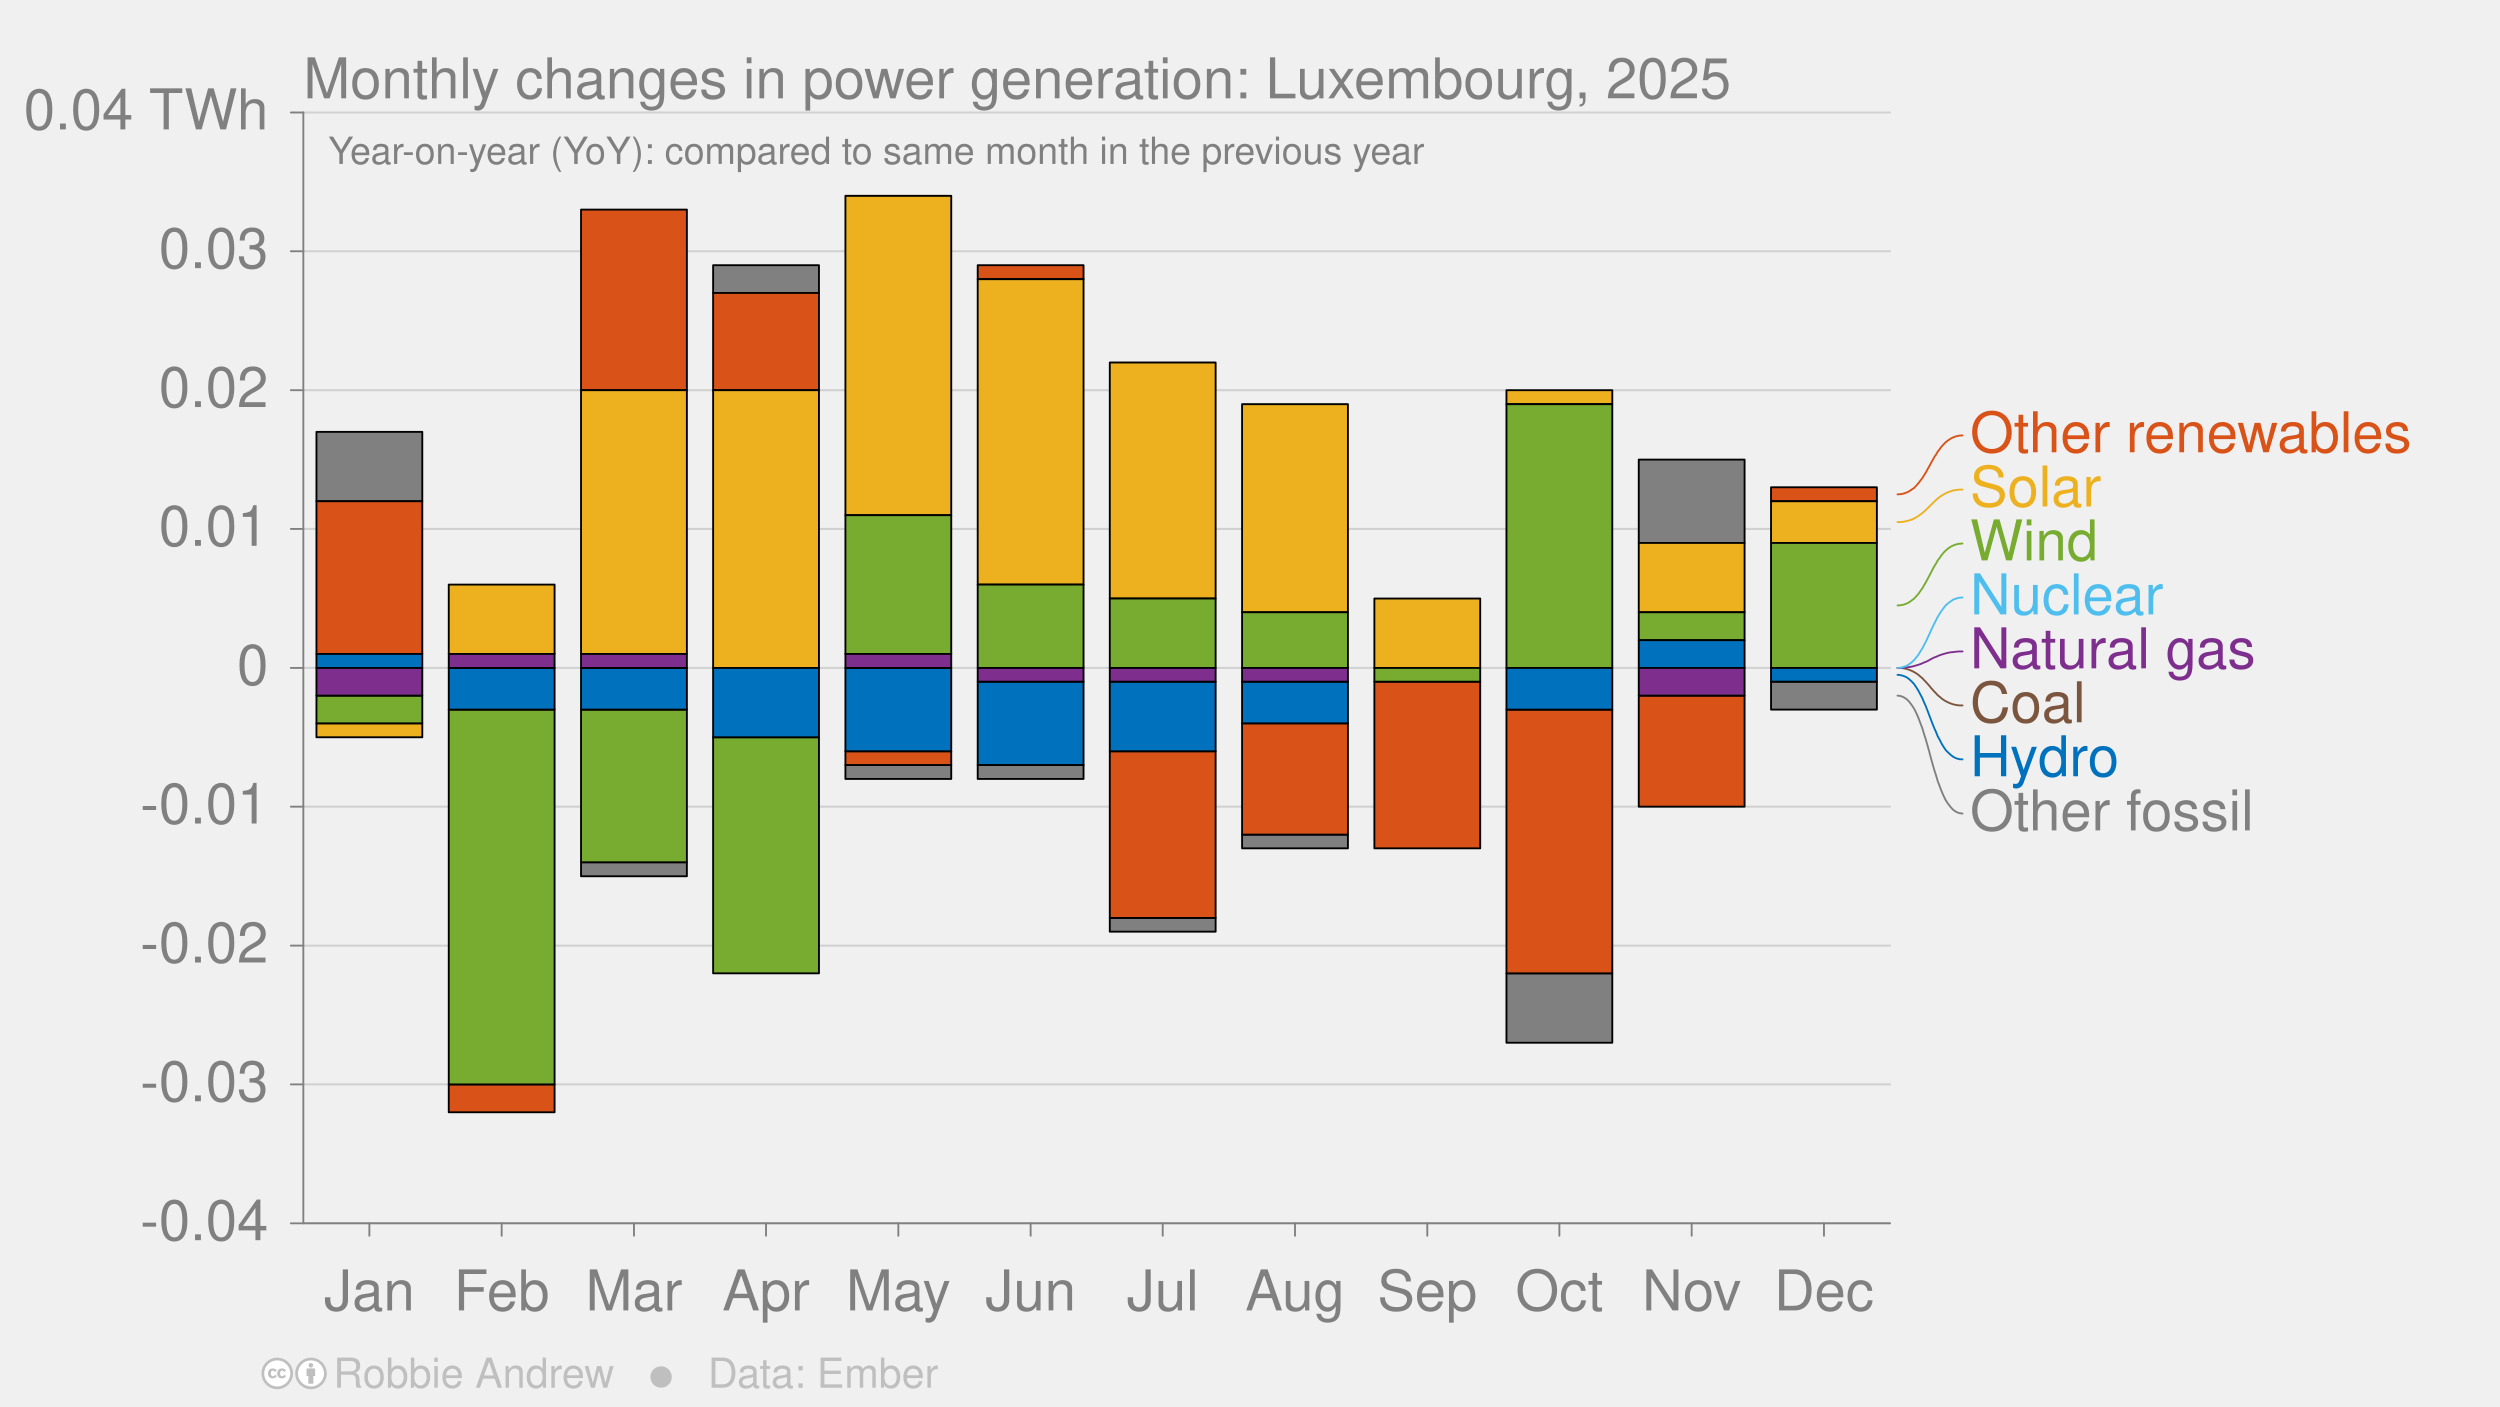
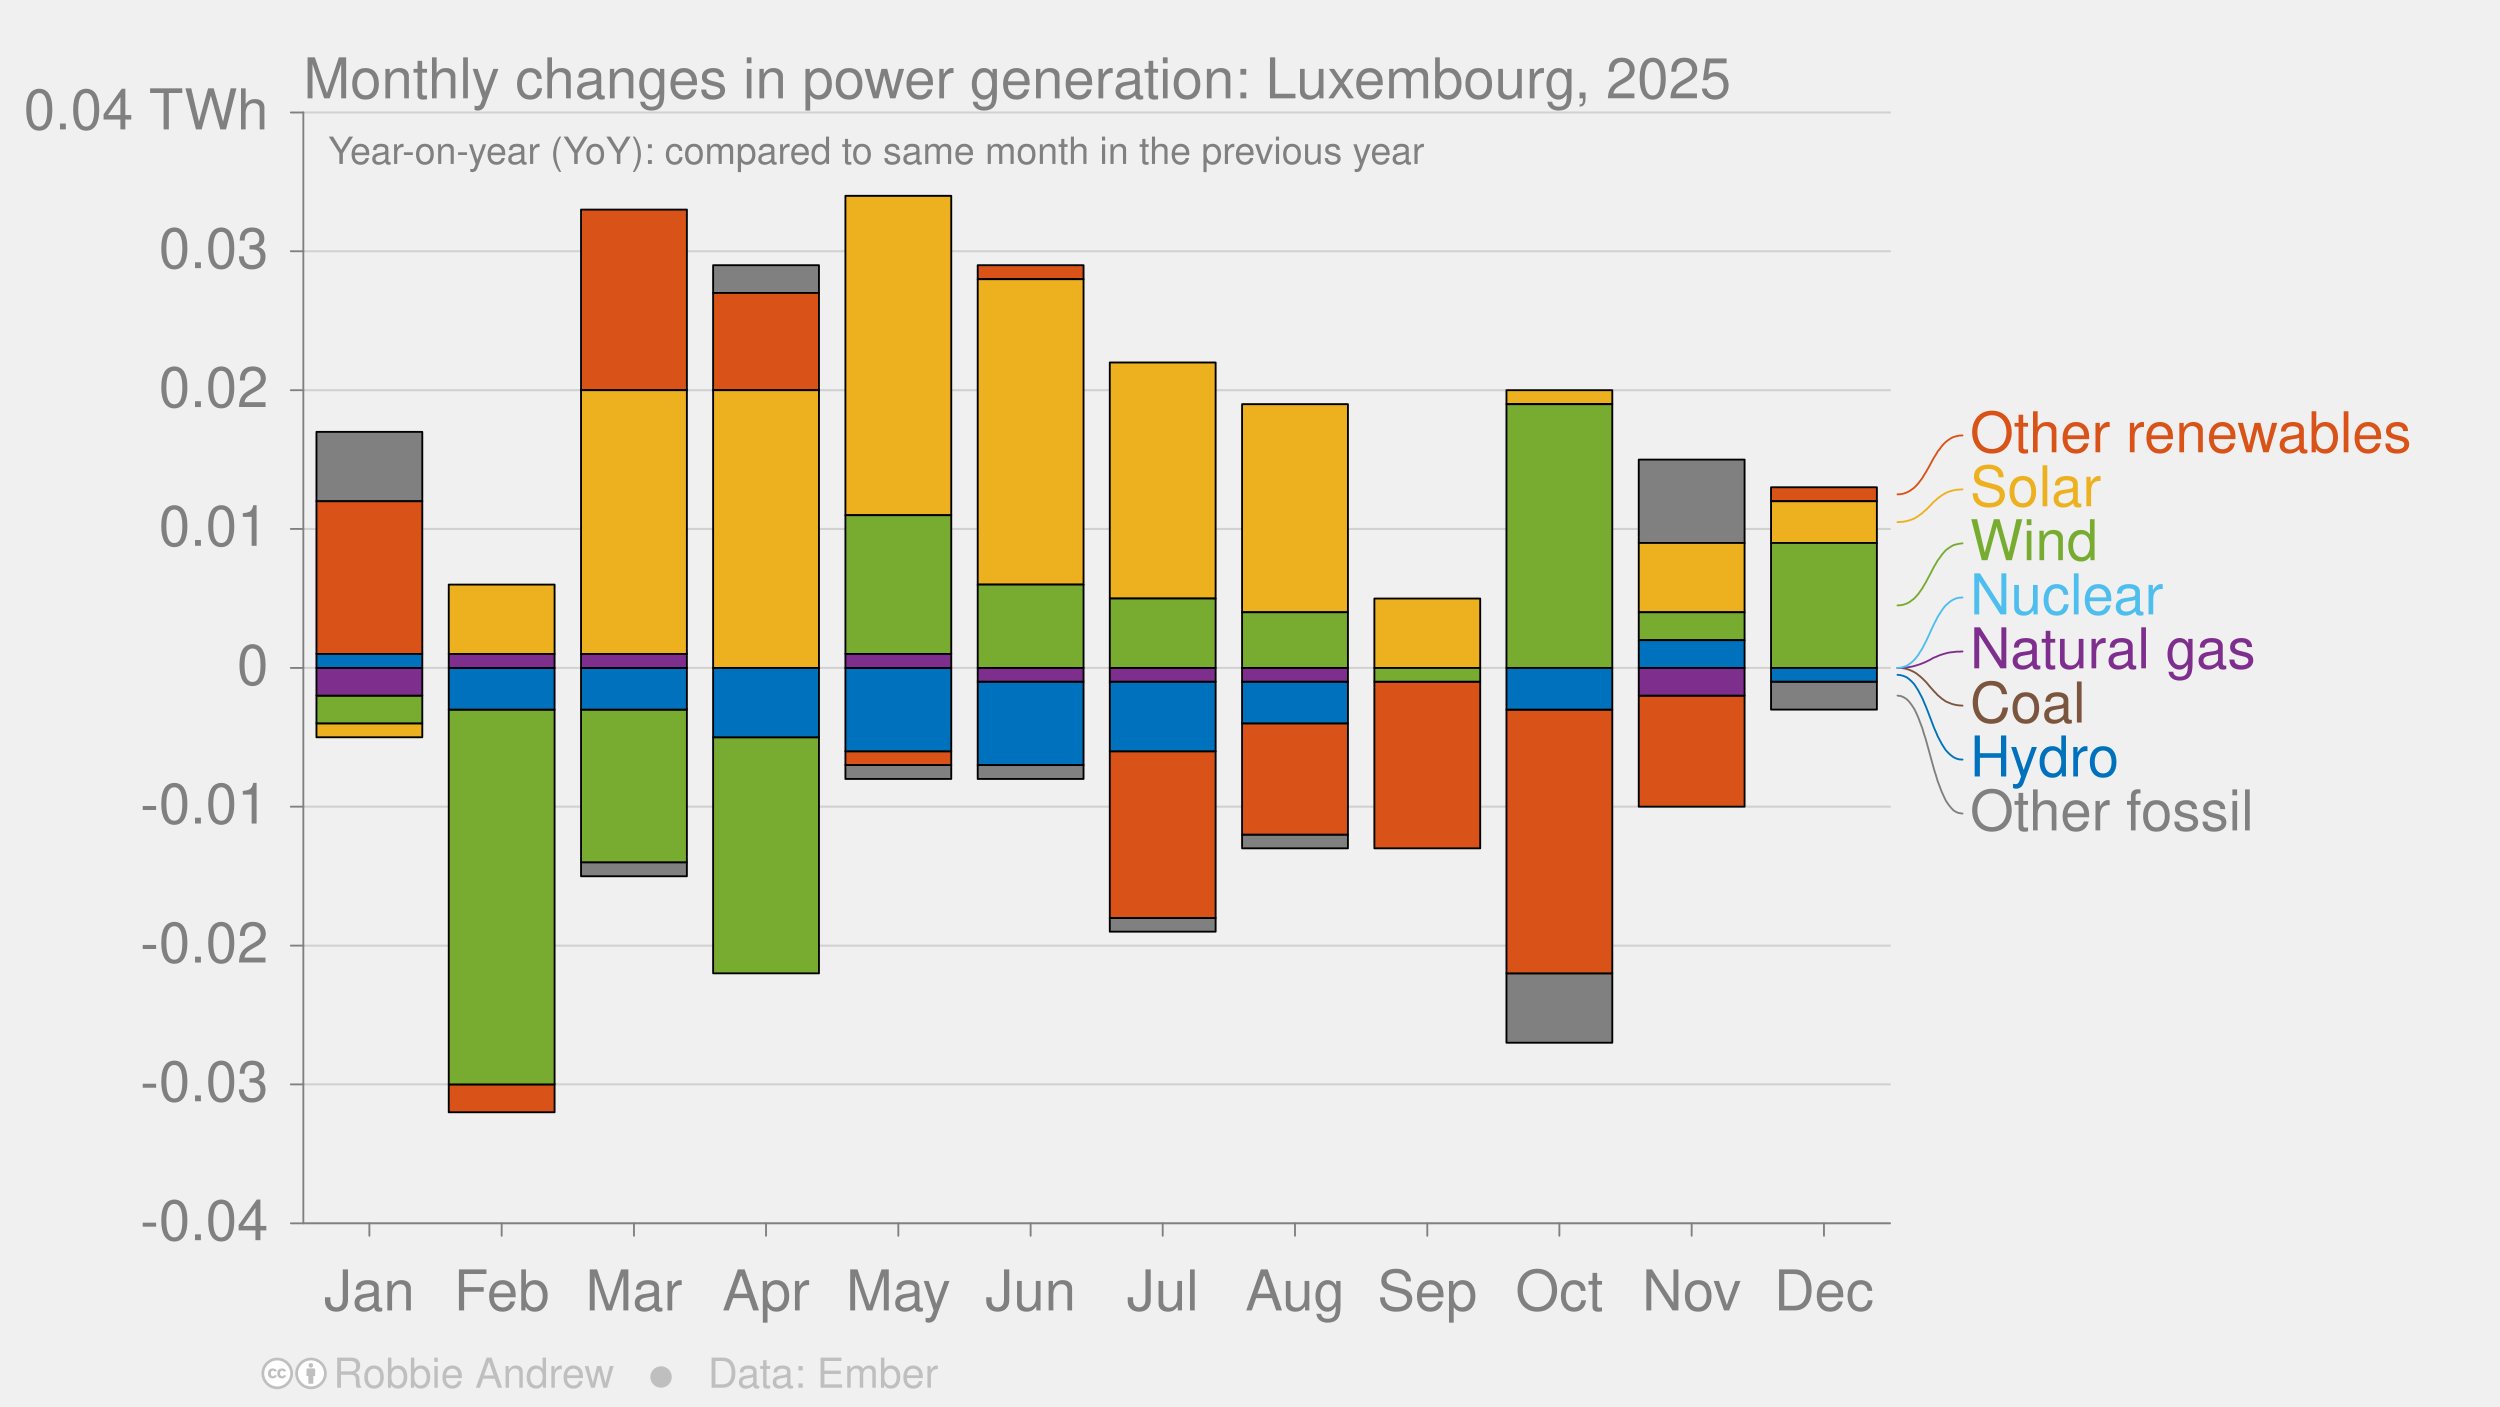
<svg xmlns="http://www.w3.org/2000/svg" xmlns:xlink="http://www.w3.org/1999/xlink" version="1.1" width="100%" height="100%" viewBox="0 0 1200.000 674.916">
  <style type="text/css">
  #main {font-family:Helvetica,Arial,sans-serif; font-size:27.00px;
         fill-opacity:1; fill:#000000; stroke:none; stroke-linejoin:round; stroke-linecap:round; stroke-width:1.00;}
  .marker {stroke-opacity:0;fill-opacity:0;}
  .marker:hover {stroke-opacity:0.5; fill-opacity:1;}
  .ticklabel {font-size:27.00px;fill:#808080;stroke:none;font-family:Helvetica}
  .ytl {text-anchor:end;}
  .dp1 {pointer-events:none;font-size:70%;text-anchor:middle;fill:#000000;}
  .dp2 {pointer-events:none;font-size:70%;text-anchor:middle;fill:#FFFFFF;}
  .numtip {pointer-events:none;}
  .cc {opacity:0.25;}
.dl_fe {background-color:#FDFFDF;display:flex;margin:auto;align-items:center}
.dl_fe_p {font-size:20px;text-align:center;margin:3px}
.dl_el {display:none;pointer-events:none;}
.cc:hover + .dl_el {display:block;}
text:hover + .dl_el {display:block;}
</style>
  <defs>
    <clipPath id="axis_clip">
      <rect x="145.8" y="54.2" width="761.2" height="532.8" />
    </clipPath>
    <path id="line_x" d="M 145.600,0 h 761.600" stroke="#262626" stroke-opacity="0.15" stroke-width="1.00" />
    <path id="tick_y" d="M 145.600,0 h -6.000" stroke="#808080" stroke-width="0.90" />
    <path id="tick_x" d="M 0,587.177 v 6.000" stroke="#808080" stroke-width="0.90" />
  </defs>
  <g id="main">
    <use xlink:href="#line_x" transform="translate(0,587.2)" />
    <use xlink:href="#line_x" transform="translate(0,520.5)" />
    <use xlink:href="#line_x" transform="translate(0,453.9)" />
    <use xlink:href="#line_x" transform="translate(0,387.2)" />
    <use xlink:href="#line_x" transform="translate(0,320.6)" />
    <use xlink:href="#line_x" transform="translate(0,253.9)" />
    <use xlink:href="#line_x" transform="translate(0,187.3)" />
    <use xlink:href="#line_x" transform="translate(0,120.6)" />
    <use xlink:href="#line_x" transform="translate(0,54.0)" />
    <use xlink:href="#tick_y" transform="translate(0,587.2)" />
    <use xlink:href="#tick_y" transform="translate(0,520.5)" />
    <use xlink:href="#tick_y" transform="translate(0,453.9)" />
    <use xlink:href="#tick_y" transform="translate(0,387.2)" />
    <use xlink:href="#tick_y" transform="translate(0,320.6)" />
    <use xlink:href="#tick_y" transform="translate(0,253.9)" />
    <use xlink:href="#tick_y" transform="translate(0,187.3)" />
    <use xlink:href="#tick_y" transform="translate(0,120.6)" />
    <use xlink:href="#tick_y" transform="translate(0,54.0)" />
    <use xlink:href="#tick_x" transform="translate(177.3,0)" />
    <use xlink:href="#tick_x" transform="translate(240.8,0)" />
    <use xlink:href="#tick_x" transform="translate(304.3,0)" />
    <use xlink:href="#tick_x" transform="translate(367.7,0)" />
    <use xlink:href="#tick_x" transform="translate(431.2,0)" />
    <use xlink:href="#tick_x" transform="translate(494.7,0)" />
    <use xlink:href="#tick_x" transform="translate(558.1,0)" />
    <use xlink:href="#tick_x" transform="translate(621.6,0)" />
    <use xlink:href="#tick_x" transform="translate(685.1,0)" />
    <use xlink:href="#tick_x" transform="translate(748.5,0)" />
    <use xlink:href="#tick_x" transform="translate(812.0,0)" />
    <use xlink:href="#tick_x" transform="translate(875.5,0)" />
    <polyline points="145.6,53.993 145.6,587.177 907.2,587.177" stroke="#808080" stroke-width="0.90" fill="none" />
    <text class="ticklabel xtl" transform="translate(177.3,629.0)" text-anchor="middle">Jan</text>
    <text class="ticklabel xtl" transform="translate(240.8,629.0)" text-anchor="middle">Feb</text>
    <text class="ticklabel xtl" transform="translate(304.3,629.0)" text-anchor="middle">Mar</text>
    <text class="ticklabel xtl" transform="translate(367.7,629.0)" text-anchor="middle">Apr</text>
    <text class="ticklabel xtl" transform="translate(431.2,629.0)" text-anchor="middle">May</text>
    <text class="ticklabel xtl" transform="translate(494.7,629.0)" text-anchor="middle">Jun</text>
    <text class="ticklabel xtl" transform="translate(558.1,629.0)" text-anchor="middle">Jul</text>
    <text class="ticklabel xtl" transform="translate(621.6,629.0)" text-anchor="middle">Aug</text>
    <text class="ticklabel xtl" transform="translate(685.1,629.0)" text-anchor="middle">Sep</text>
    <text class="ticklabel xtl" transform="translate(748.5,629.0)" text-anchor="middle">Oct</text>
    <text class="ticklabel xtl" transform="translate(812.0,629.0)" text-anchor="middle">Nov</text>
    <text class="ticklabel xtl" transform="translate(875.5,629.0)" text-anchor="middle">Dec</text>
    <text class="ticklabel ytl" transform="translate(128.8,595.3)">-0.04</text>
    <text class="ticklabel ytl" transform="translate(128.8,528.6)">-0.03</text>
    <text class="ticklabel ytl" transform="translate(128.8,462.0)">-0.02</text>
    <text class="ticklabel ytl" transform="translate(128.8,395.3)">-0.01</text>
    <text class="ticklabel ytl" transform="translate(128.8,328.7)">0</text>
    <text class="ticklabel ytl" transform="translate(128.8,262.0)">0.01</text>
    <text class="ticklabel ytl" transform="translate(128.8,195.4)">0.02</text>
    <text class="ticklabel ytl" transform="translate(128.8,128.7)">0.03</text>
    <text class="ticklabel ytl" transform="translate(128.8,62.1)">0.04 TWh</text>
    <g stroke="#000" stroke-width="0.90" fill="#808080" clip-path="url(#axis_clip)">
      <polygon class="pl" points="151.9,207.3 151.9,240.6 202.7,240.6 202.7,207.3 151.9,207.3" />
      <polygon class="pl" points="278.9,420.6 278.9,413.9 329.7,413.9 329.7,420.6 278.9,420.6" />
      <polygon class="pl" points="342.3,127.3 342.3,140.6 393.1,140.6 393.1,127.3 342.3,127.3" />
      <polygon class="pl" points="405.8,373.9 405.8,367.2 456.6,367.2 456.6,373.9 405.8,373.9" />
      <polygon class="pl" points="469.3,373.9 469.3,367.2 520.1,367.2 520.1,373.9 469.3,373.9" />
      <polygon class="pl" points="532.7,447.2 532.7,440.6 583.5,440.6 583.5,447.2 532.7,447.2" />
      <polygon class="pl" points="596.2,407.2 596.2,400.6 647.0,400.6 647.0,407.2 596.2,407.2" />
      <polygon class="pl" points="723.1,500.5 723.1,467.2 773.9,467.2 773.9,500.5 723.1,500.5" />
      <polygon class="pl" points="786.6,220.6 786.6,260.6 837.4,260.6 837.4,220.6 786.6,220.6" />
      <polygon class="pl" points="850.1,340.6 850.1,327.2 900.9,327.2 900.9,340.6 850.1,340.6" />
    </g>
    <g stroke="#000" stroke-width="0.90" fill="#4DBEEE" clip-path="url(#axis_clip)">
</g>
    <g stroke="#000" stroke-width="0.90" fill="#D95319" clip-path="url(#axis_clip)">
      <polygon class="pl" points="151.9,240.6 151.9,313.9 202.7,313.9 202.7,240.6 151.9,240.6" />
      <polygon class="pl" points="215.4,533.9 215.4,520.5 266.2,520.5 266.2,533.9 215.4,533.9" />
      <polygon class="pl" points="278.9,100.6 278.9,187.3 329.7,187.3 329.7,100.6 278.9,100.6" />
      <polygon class="pl" points="342.3,140.6 342.3,187.3 393.1,187.3 393.1,140.6 342.3,140.6" />
      <polygon class="pl" points="405.8,367.2 405.8,360.6 456.6,360.6 456.6,367.2 405.8,367.2" />
      <polygon class="pl" points="469.3,127.3 469.3,134.0 520.1,134.0 520.1,127.3 469.3,127.3" />
      <polygon class="pl" points="532.7,440.6 532.7,360.6 583.5,360.6 583.5,440.6 532.7,440.6" />
      <polygon class="pl" points="596.2,400.6 596.2,347.2 647.0,347.2 647.0,400.6 596.2,400.6" />
      <polygon class="pl" points="659.7,407.2 659.7,327.2 710.5,327.2 710.5,407.2 659.7,407.2" />
      <polygon class="pl" points="723.1,467.2 723.1,340.6 773.9,340.6 773.9,467.2 723.1,467.2" />
      <polygon class="pl" points="786.6,387.2 786.6,333.9 837.4,333.9 837.4,387.2 786.6,387.2" />
      <polygon class="pl" points="850.1,233.9 850.1,240.6 900.9,240.6 900.9,233.9 850.1,233.9" />
    </g>
    <g stroke="#000" stroke-width="0.90" fill="#EDB120" clip-path="url(#axis_clip)">
      <polygon class="pl" points="151.9,353.9 151.9,347.2 202.7,347.2 202.7,353.9 151.9,353.9" />
      <polygon class="pl" points="215.4,280.6 215.4,313.9 266.2,313.9 266.2,280.6 215.4,280.6" />
      <polygon class="pl" points="278.9,187.3 278.9,313.9 329.7,313.9 329.7,187.3 278.9,187.3" />
      <polygon class="pl" points="342.3,187.3 342.3,320.6 393.1,320.6 393.1,187.3 342.3,187.3" />
      <polygon class="pl" points="405.8,94.0 405.8,247.3 456.6,247.3 456.6,94.0 405.8,94.0" />
      <polygon class="pl" points="469.3,134.0 469.3,280.6 520.1,280.6 520.1,134.0 469.3,134.0" />
      <polygon class="pl" points="532.7,174.0 532.7,287.3 583.5,287.3 583.5,174.0 532.7,174.0" />
      <polygon class="pl" points="596.2,194.0 596.2,293.9 647.0,293.9 647.0,194.0 596.2,194.0" />
      <polygon class="pl" points="659.7,287.3 659.7,320.6 710.5,320.6 710.5,287.3 659.7,287.3" />
      <polygon class="pl" points="723.1,187.3 723.1,194.0 773.9,194.0 773.9,187.3 723.1,187.3" />
      <polygon class="pl" points="786.6,260.6 786.6,293.9 837.4,293.9 837.4,260.6 786.6,260.6" />
      <polygon class="pl" points="850.1,240.6 850.1,260.6 900.9,260.6 900.9,240.6 850.1,240.6" />
    </g>
    <g stroke="#000" stroke-width="0.90" fill="#77AC30" clip-path="url(#axis_clip)">
      <polygon class="pl" points="151.9,347.2 151.9,333.9 202.7,333.9 202.7,347.2 151.9,347.2" />
      <polygon class="pl" points="215.4,520.5 215.4,340.6 266.2,340.6 266.2,520.5 215.4,520.5" />
      <polygon class="pl" points="278.9,413.9 278.9,340.6 329.7,340.6 329.7,413.9 278.9,413.9" />
      <polygon class="pl" points="342.3,467.2 342.3,353.9 393.1,353.9 393.1,467.2 342.3,467.2" />
      <polygon class="pl" points="405.8,247.3 405.8,313.9 456.6,313.9 456.6,247.3 405.8,247.3" />
      <polygon class="pl" points="469.3,280.6 469.3,320.6 520.1,320.6 520.1,280.6 469.3,280.6" />
      <polygon class="pl" points="532.7,287.3 532.7,320.6 583.5,320.6 583.5,287.3 532.7,287.3" />
      <polygon class="pl" points="596.2,293.9 596.2,320.6 647.0,320.6 647.0,293.9 596.2,293.9" />
      <polygon class="pl" points="659.7,327.2 659.7,320.6 710.5,320.6 710.5,327.2 659.7,327.2" />
      <polygon class="pl" points="723.1,194.0 723.1,320.6 773.9,320.6 773.9,194.0 723.1,194.0" />
      <polygon class="pl" points="786.6,293.9 786.6,307.3 837.4,307.3 837.4,293.9 786.6,293.9" />
      <polygon class="pl" points="850.1,260.6 850.1,320.6 900.9,320.6 900.9,260.6 850.1,260.6" />
    </g>
    <g stroke="#000" stroke-width="0.90" fill="#0072BD" clip-path="url(#axis_clip)">
      <polygon class="pl" points="151.9,313.9 151.9,320.6 202.7,320.6 202.7,313.9 151.9,313.9" />
      <polygon class="pl" points="215.4,340.6 215.4,320.6 266.2,320.6 266.2,340.6 215.4,340.6" />
      <polygon class="pl" points="278.9,340.6 278.9,320.6 329.7,320.6 329.7,340.6 278.9,340.6" />
      <polygon class="pl" points="342.3,353.9 342.3,320.6 393.1,320.6 393.1,353.9 342.3,353.9" />
      <polygon class="pl" points="405.8,360.6 405.8,320.6 456.6,320.6 456.6,360.6 405.8,360.6" />
      <polygon class="pl" points="469.3,367.2 469.3,327.2 520.1,327.2 520.1,367.2 469.3,367.2" />
      <polygon class="pl" points="532.7,360.6 532.7,327.2 583.5,327.2 583.5,360.6 532.7,360.6" />
      <polygon class="pl" points="596.2,347.2 596.2,327.2 647.0,327.2 647.0,347.2 596.2,347.2" />
      <polygon class="pl" points="723.1,340.6 723.1,320.6 773.9,320.6 773.9,340.6 723.1,340.6" />
      <polygon class="pl" points="786.6,307.3 786.6,320.6 837.4,320.6 837.4,307.3 786.6,307.3" />
      <polygon class="pl" points="850.1,327.2 850.1,320.6 900.9,320.6 900.9,327.2 850.1,327.2" />
    </g>
    <g stroke="#000" stroke-width="0.90" fill="#7E2F8E" clip-path="url(#axis_clip)">
      <polygon class="pl" points="151.9,333.9 151.9,320.6 202.7,320.6 202.7,333.9 151.9,333.9" />
      <polygon class="pl" points="215.4,313.9 215.4,320.6 266.2,320.6 266.2,313.9 215.4,313.9" />
      <polygon class="pl" points="278.9,313.9 278.9,320.6 329.7,320.6 329.7,313.9 278.9,313.9" />
      <polygon class="pl" points="405.8,313.9 405.8,320.6 456.6,320.6 456.6,313.9 405.8,313.9" />
      <polygon class="pl" points="469.3,327.2 469.3,320.6 520.1,320.6 520.1,327.2 469.3,327.2" />
      <polygon class="pl" points="532.7,327.2 532.7,320.6 583.5,320.6 583.5,327.2 532.7,327.2" />
      <polygon class="pl" points="596.2,327.2 596.2,320.6 647.0,320.6 647.0,327.2 596.2,327.2" />
      <polygon class="pl" points="786.6,333.9 786.6,320.6 837.4,320.6 837.4,333.9 786.6,333.9" />
    </g>
    <g stroke="#000" stroke-width="0.90" fill="#7B553E" clip-path="url(#axis_clip)">
</g>
-     <text transform="translate(945.6,338.6)" dy="8.1" font-size="27.00" fill="#7B553E" stroke="none">Coal</text>
+     <text transform="translate(945.6,338.7)" dy="8.1" font-size="27.00" fill="#7B553E" stroke="none">Coal</text>
    <text transform="translate(945.6,312.7)" dy="8.1" font-size="27.00" fill="#7E2F8E" stroke="none">Natural gas</text>
-     <text transform="translate(945.6,364.5)" dy="8.1" font-size="27.00" fill="#0072BD" stroke="none">Hydro</text>
-     <text transform="translate(945.6,260.9)" dy="8.1" font-size="27.00" fill="#77AC30" stroke="none">Wind</text>
-     <text transform="translate(945.6,235.0)" dy="8.1" font-size="27.00" fill="#EDB120" stroke="none">Solar</text>
+     <text transform="translate(945.6,364.6)" dy="8.1" font-size="27.00" fill="#0072BD" stroke="none">Hydro</text>
+     <text transform="translate(945.6,260.8)" dy="8.1" font-size="27.00" fill="#77AC30" stroke="none">Wind</text>
+     <text transform="translate(945.6,234.9)" dy="8.1" font-size="27.00" fill="#EDB120" stroke="none">Solar</text>
    <text transform="translate(945.6,209.0)" dy="8.1" font-size="27.00" fill="#D95319" stroke="none">Other renewables</text>
    <text transform="translate(945.6,286.8)" dy="8.1" font-size="27.00" fill="#4DBEEE" stroke="none">Nuclear</text>
    <text transform="translate(945.6,390.5)" dy="8.1" font-size="27.00" fill="#808080" stroke="none">Other fossil</text>
-     <polyline class="pl" points="910.8,320.6 912.4,320.6 913.8,320.8 915.2,321.1 916.4,321.5 917.6,322.0 918.8,322.6 919.8,323.2 920.8,323.9 921.7,324.7 922.7,325.5 923.5,326.4 924.4,327.3 925.2,328.2 926.0,329.1 926.8,330.1 927.6,331.0 928.4,331.9 929.3,332.8 930.1,333.7 931.1,334.5 932.0,335.3 933.0,336.0 934.0,336.6 935.2,337.2 936.4,337.7 937.6,338.1 939.0,338.4 940.4,338.6 942.0,338.6" stroke="#7B553E" stroke-width="0.90" stroke-opacity="1.00" fill="none" />
-     <polyline class="pl" points="910.8,320.6 912.4,320.6 913.8,320.5 915.2,320.3 916.4,320.2 917.6,320.0 918.8,319.7 919.8,319.4 920.8,319.1 921.7,318.8 922.7,318.4 923.5,318.0 924.4,317.7 925.2,317.3 926.0,316.9 926.8,316.4 927.6,316.0 928.4,315.6 929.3,315.3 930.1,314.9 931.1,314.5 932.0,314.2 933.0,313.9 934.0,313.6 935.2,313.3 936.4,313.1 937.6,313.0 939.0,312.8 940.4,312.7 942.0,312.7" stroke="#7E2F8E" stroke-width="0.90" stroke-opacity="1.00" fill="none" />
-     <polyline class="pl" points="910.8,323.9 912.4,324.1 913.8,324.5 915.2,325.1 916.4,326.0 917.6,327.1 918.8,328.4 919.8,329.9 920.8,331.5 921.7,333.2 922.7,335.1 923.5,337.0 924.4,339.0 925.2,341.1 926.0,343.2 926.8,345.3 927.6,347.4 928.4,349.4 929.3,351.4 930.1,353.4 931.1,355.2 932.0,357.0 933.0,358.6 934.0,360.1 935.2,361.3 936.4,362.4 937.6,363.3 939.0,364.0 940.4,364.4 942.0,364.5" stroke="#0072BD" stroke-width="0.90" stroke-opacity="1.00" fill="none" />
-     <polyline class="pl" points="910.8,290.6 912.4,290.5 913.8,290.2 915.2,289.7 916.4,289.1 917.6,288.2 918.8,287.3 919.8,286.2 920.8,285.1 921.7,283.8 922.7,282.4 923.5,281.0 924.4,279.5 925.2,278.0 926.0,276.5 926.8,275.0 927.6,273.4 928.4,271.9 929.3,270.5 930.1,269.0 931.1,267.7 932.0,266.4 933.0,265.2 934.0,264.2 935.2,263.2 936.4,262.4 937.6,261.8 939.0,261.3 940.4,261.0 942.0,260.9" stroke="#77AC30" stroke-width="0.90" stroke-opacity="1.00" fill="none" />
-     <polyline class="pl" points="910.8,250.6 912.4,250.6 913.8,250.4 915.2,250.1 916.4,249.8 917.6,249.4 918.8,248.9 919.8,248.3 920.8,247.7 921.7,247.0 922.7,246.3 923.5,245.6 924.4,244.8 925.2,244.0 926.0,243.2 926.8,242.4 927.6,241.6 928.4,240.8 929.3,240.0 930.1,239.3 931.1,238.5 932.0,237.9 933.0,237.3 934.0,236.7 935.2,236.2 936.4,235.8 937.6,235.4 939.0,235.2 940.4,235.0 942.0,235.0" stroke="#EDB120" stroke-width="0.90" stroke-opacity="1.00" fill="none" />
-     <polyline class="pl" points="910.8,237.3 912.4,237.2 913.8,236.9 915.2,236.4 916.4,235.8 917.6,235.0 918.8,234.2 919.8,233.1 920.8,232.0 921.7,230.8 922.7,229.5 923.5,228.2 924.4,226.8 925.2,225.3 926.0,223.9 926.8,222.4 927.6,221.0 928.4,219.5 929.3,218.2 930.1,216.8 931.1,215.5 932.0,214.3 933.0,213.2 934.0,212.2 935.2,211.3 936.4,210.5 937.6,209.9 939.0,209.4 940.4,209.1 942.0,209.0" stroke="#D95319" stroke-width="0.90" stroke-opacity="1.00" fill="none" />
-     <polyline class="pl" points="910.8,320.6 912.4,320.5 913.8,320.1 915.2,319.6 916.4,318.8 917.6,317.9 918.8,316.8 919.8,315.6 920.8,314.3 921.7,312.8 922.7,311.3 923.5,309.7 924.4,308.0 925.2,306.3 926.0,304.6 926.8,302.8 927.6,301.1 928.4,299.4 929.3,297.7 930.1,296.1 931.1,294.5 932.0,293.1 933.0,291.8 934.0,290.5 935.2,289.5 936.4,288.6 937.6,287.8 939.0,287.3 940.4,286.9 942.0,286.8" stroke="#4DBEEE" stroke-width="0.90" stroke-opacity="1.00" fill="none" />
-     <polyline class="pl" points="910.8,333.9 912.4,334.1 913.8,334.7 915.2,335.6 916.4,336.8 917.6,338.4 918.8,340.2 919.8,342.2 920.8,344.5 921.7,346.9 922.7,349.5 923.5,352.2 924.4,355.0 925.2,357.8 926.0,360.7 926.8,363.7 927.6,366.6 928.4,369.4 929.3,372.2 930.1,374.9 931.1,377.5 932.0,379.9 933.0,382.2 934.0,384.2 935.2,386.0 936.4,387.5 937.6,388.8 939.0,389.7 940.4,390.3 942.0,390.5" stroke="#808080" stroke-width="0.90" stroke-opacity="1.00" fill="none" />
+     <polyline class="pl" points="910.8,320.6 912.4,320.6 913.8,320.8 915.2,321.1 916.4,321.5 917.6,322.0 918.8,322.6 919.8,323.2 920.8,324.0 921.7,324.7 922.7,325.6 923.5,326.4 924.4,327.3 925.2,328.2 926.0,329.2 926.8,330.1 927.6,331.0 928.4,331.9 929.3,332.8 930.1,333.7 931.1,334.5 932.0,335.3 933.0,336.0 934.0,336.7 935.2,337.2 936.4,337.7 937.6,338.1 939.0,338.4 940.4,338.6 942.0,338.7" stroke="#7B553E" stroke-width="0.90" stroke-opacity="1.00" fill="none" />
+     <polyline class="pl" points="910.8,320.6 912.4,320.6 913.8,320.5 915.2,320.4 916.4,320.2 917.6,320.0 918.8,319.7 919.8,319.4 920.8,319.1 921.7,318.8 922.7,318.4 923.5,318.1 924.4,317.7 925.2,317.3 926.0,316.9 926.8,316.5 927.6,316.0 928.4,315.6 929.3,315.3 930.1,314.9 931.1,314.5 932.0,314.2 933.0,313.9 934.0,313.6 935.2,313.3 936.4,313.1 937.6,313.0 939.0,312.8 940.4,312.8 942.0,312.7" stroke="#7E2F8E" stroke-width="0.90" stroke-opacity="1.00" fill="none" />
+     <polyline class="pl" points="910.8,323.9 912.4,324.1 913.8,324.5 915.2,325.1 916.4,326.0 917.6,327.1 918.8,328.4 919.8,329.9 920.8,331.5 921.7,333.2 922.7,335.1 923.5,337.0 924.4,339.1 925.2,341.1 926.0,343.2 926.8,345.3 927.6,347.4 928.4,349.5 929.3,351.5 930.1,353.4 931.1,355.3 932.0,357.0 933.0,358.6 934.0,360.1 935.2,361.4 936.4,362.5 937.6,363.4 939.0,364.1 940.4,364.5 942.0,364.6" stroke="#0072BD" stroke-width="0.90" stroke-opacity="1.00" fill="none" />
+     <polyline class="pl" points="910.8,290.6 912.4,290.5 913.8,290.2 915.2,289.7 916.4,289.1 917.6,288.2 918.8,287.3 919.8,286.2 920.8,285.1 921.7,283.8 922.7,282.4 923.5,281.0 924.4,279.5 925.2,278.0 926.0,276.5 926.8,275.0 927.6,273.4 928.4,271.9 929.3,270.4 930.1,269.0 931.1,267.7 932.0,266.4 933.0,265.2 934.0,264.1 935.2,263.2 936.4,262.4 937.6,261.7 939.0,261.3 940.4,261.0 942.0,260.8" stroke="#77AC30" stroke-width="0.90" stroke-opacity="1.00" fill="none" />
+     <polyline class="pl" points="910.8,250.6 912.4,250.5 913.8,250.4 915.2,250.1 916.4,249.8 917.6,249.4 918.8,248.9 919.8,248.3 920.8,247.7 921.7,247.0 922.7,246.3 923.5,245.5 924.4,244.8 925.2,244.0 926.0,243.2 926.8,242.4 927.6,241.5 928.4,240.7 929.3,240.0 930.1,239.2 931.1,238.5 932.0,237.8 933.0,237.2 934.0,236.6 935.2,236.1 936.4,235.7 937.6,235.4 939.0,235.1 940.4,235.0 942.0,234.9" stroke="#EDB120" stroke-width="0.90" stroke-opacity="1.00" fill="none" />
+     <polyline class="pl" points="910.8,237.3 912.4,237.2 913.8,236.9 915.2,236.4 916.4,235.8 917.6,235.0 918.8,234.1 919.8,233.1 920.8,232.0 921.7,230.8 922.7,229.5 923.5,228.1 924.4,226.7 925.2,225.3 926.0,223.9 926.8,222.4 927.6,220.9 928.4,219.5 929.3,218.1 930.1,216.7 931.1,215.5 932.0,214.2 933.0,213.1 934.0,212.1 935.2,211.2 936.4,210.4 937.6,209.8 939.0,209.4 940.4,209.1 942.0,209.0" stroke="#D95319" stroke-width="0.90" stroke-opacity="1.00" fill="none" />
+     <polyline class="pl" points="910.8,320.6 912.4,320.5 913.8,320.1 915.2,319.6 916.4,318.8 917.6,317.9 918.8,316.8 919.8,315.6 920.8,314.3 921.7,312.8 922.7,311.3 923.5,309.7 924.4,308.0 925.2,306.3 926.0,304.6 926.8,302.8 927.6,301.1 928.4,299.4 929.3,297.7 930.1,296.1 931.1,294.5 932.0,293.1 933.0,291.7 934.0,290.5 935.2,289.5 936.4,288.5 937.6,287.8 939.0,287.2 940.4,286.9 942.0,286.8" stroke="#4DBEEE" stroke-width="0.90" stroke-opacity="1.00" fill="none" />
+     <polyline class="pl" points="910.8,333.9 912.4,334.1 913.8,334.7 915.2,335.6 916.4,336.8 917.6,338.4 918.8,340.2 919.8,342.2 920.8,344.5 921.7,346.9 922.7,349.5 923.5,352.2 924.4,355.0 925.2,357.9 926.0,360.8 926.8,363.7 927.6,366.6 928.4,369.5 929.3,372.3 930.1,375.0 931.1,377.6 932.0,380.0 933.0,382.2 934.0,384.3 935.2,386.1 936.4,387.6 937.6,388.9 939.0,389.8 940.4,390.3 942.0,390.5" stroke="#808080" stroke-width="0.90" stroke-opacity="1.00" fill="none" />
    <text transform="translate(145.6,47.2)" dy="0.0" font-size="27.00" fill="#808080" stroke="none">Monthly changes in power generation: Luxembourg, 2025</text>
    <text transform="translate(157.6,60.7)" dy="18.0" font-size="18.00" fill="#808080" stroke="none">Year-on-year (YoY): compared to same month in the previous year</text>
    <text transform="translate(160.0,666.1)" font-size="19.80" font-family="Helvetica" fill="#BFBFBF" stroke="none" xml:space="preserve">Robbie Andrew   ●   Data: Ember</text>
    <g>
      <rect x="123.0" y="651.4" width="34" height="17" fill="#FFF" stroke="none" opacity="0.01" />
      <g transform="translate(124.0,652.4) scale(0.24)">
        <g>
          <circle fill="#FFF" cx="37.79" cy="28.5" r="28.84" />
          <circle fill="none" cx="37.79" cy="28.5" r="28.84" stroke="#BFBFBF" stroke-width="5.5" />
          <path fill="#BFBFBF" d="M37.16,23.19 l-4.29,2.23c-0.458-0.951-1.02-1.62-1.69-2c-0.667-0.38-1.29-0.571-1.86-0.571c-2.86,0-4.29,1.89-4.29,5.66 c0,1.71,0.36,3.08,1.09,4.11c0.724,1.03,1.79,1.54,3.2,1.54c1.87,0,3.18-0.915,3.94-2.74l3.94,2 c-0.838,1.56-2,2.79-3.49,3.69c-1.48,0.896-3.12,1.34-4.91,1.34c-2.86,0-5.16-0.875-6.92-2.63 c-1.75-1.75-2.63-4.19-2.63-7.31c0-3.05,0.886-5.47,2.66-7.26c1.77-1.79,4.01-2.69,6.72-2.69 C32.6,18.56,35.44,20.1,37.16,23.19z               M55.61,23.19l-4.23,2.23c-0.457-0.951-1.02-1.62-1.69-2 c-0.668-0.38-1.31-0.571-1.91-0.571c-2.86,0-4.29,1.89-4.29,5.66c0,1.71,0.363,3.08,1.09,4.11 c0.723,1.03,1.79,1.54,3.2,1.54c1.87,0,3.18-0.915,3.94-2.74l4,2c-0.875,1.56-2.06,2.79-3.54,3.69 c-1.49,0.9-3.11,1.34-4.86,1.34c-2.9,0-5.21-0.875-6.94-2.63c-1.74-1.75-2.6-4.19-2.6-7.31 c0-3.05,0.885-5.47,2.66-7.26c1.77-1.79,4.01-2.69,6.71-2.69C51.12,18.56,53.944,20.1,55.61,23.19z" />
        </g>
      </g>
      <g transform="translate(140.2,652.4) scale(0.24)">
        <g>
          <circle fill="#FFF" cx="37.79" cy="28.5" r="28.84" />
          <circle fill="none" cx="37.79" cy="28.5" r="28.84" stroke="#BFBFBF" stroke-width="5.5" />
          <path fill="#BFBFBF" d="M46.129,20.557v13.085h-3.656v15.542h-9.944V33.643h-3.656V20.557 c0-0.572,0.2-1.057,0.599-1.457c0.401-0.399,0.887-0.6,1.457-0.6h13.144c0.533,0,1.01,0.2,1.428,0.6 C45.918,19.5,46.129,19.986,46.129,20.557z               M33.042,12.329c0-3.008,1.485-4.514,4.458-4.514s4.457,1.504,4.457,4.514 c0,2.971-1.486,4.457-4.457,4.457S33.042,15.3,33.042,12.329z" />
        </g>
      </g>
    </g>
  </g>
</svg>
